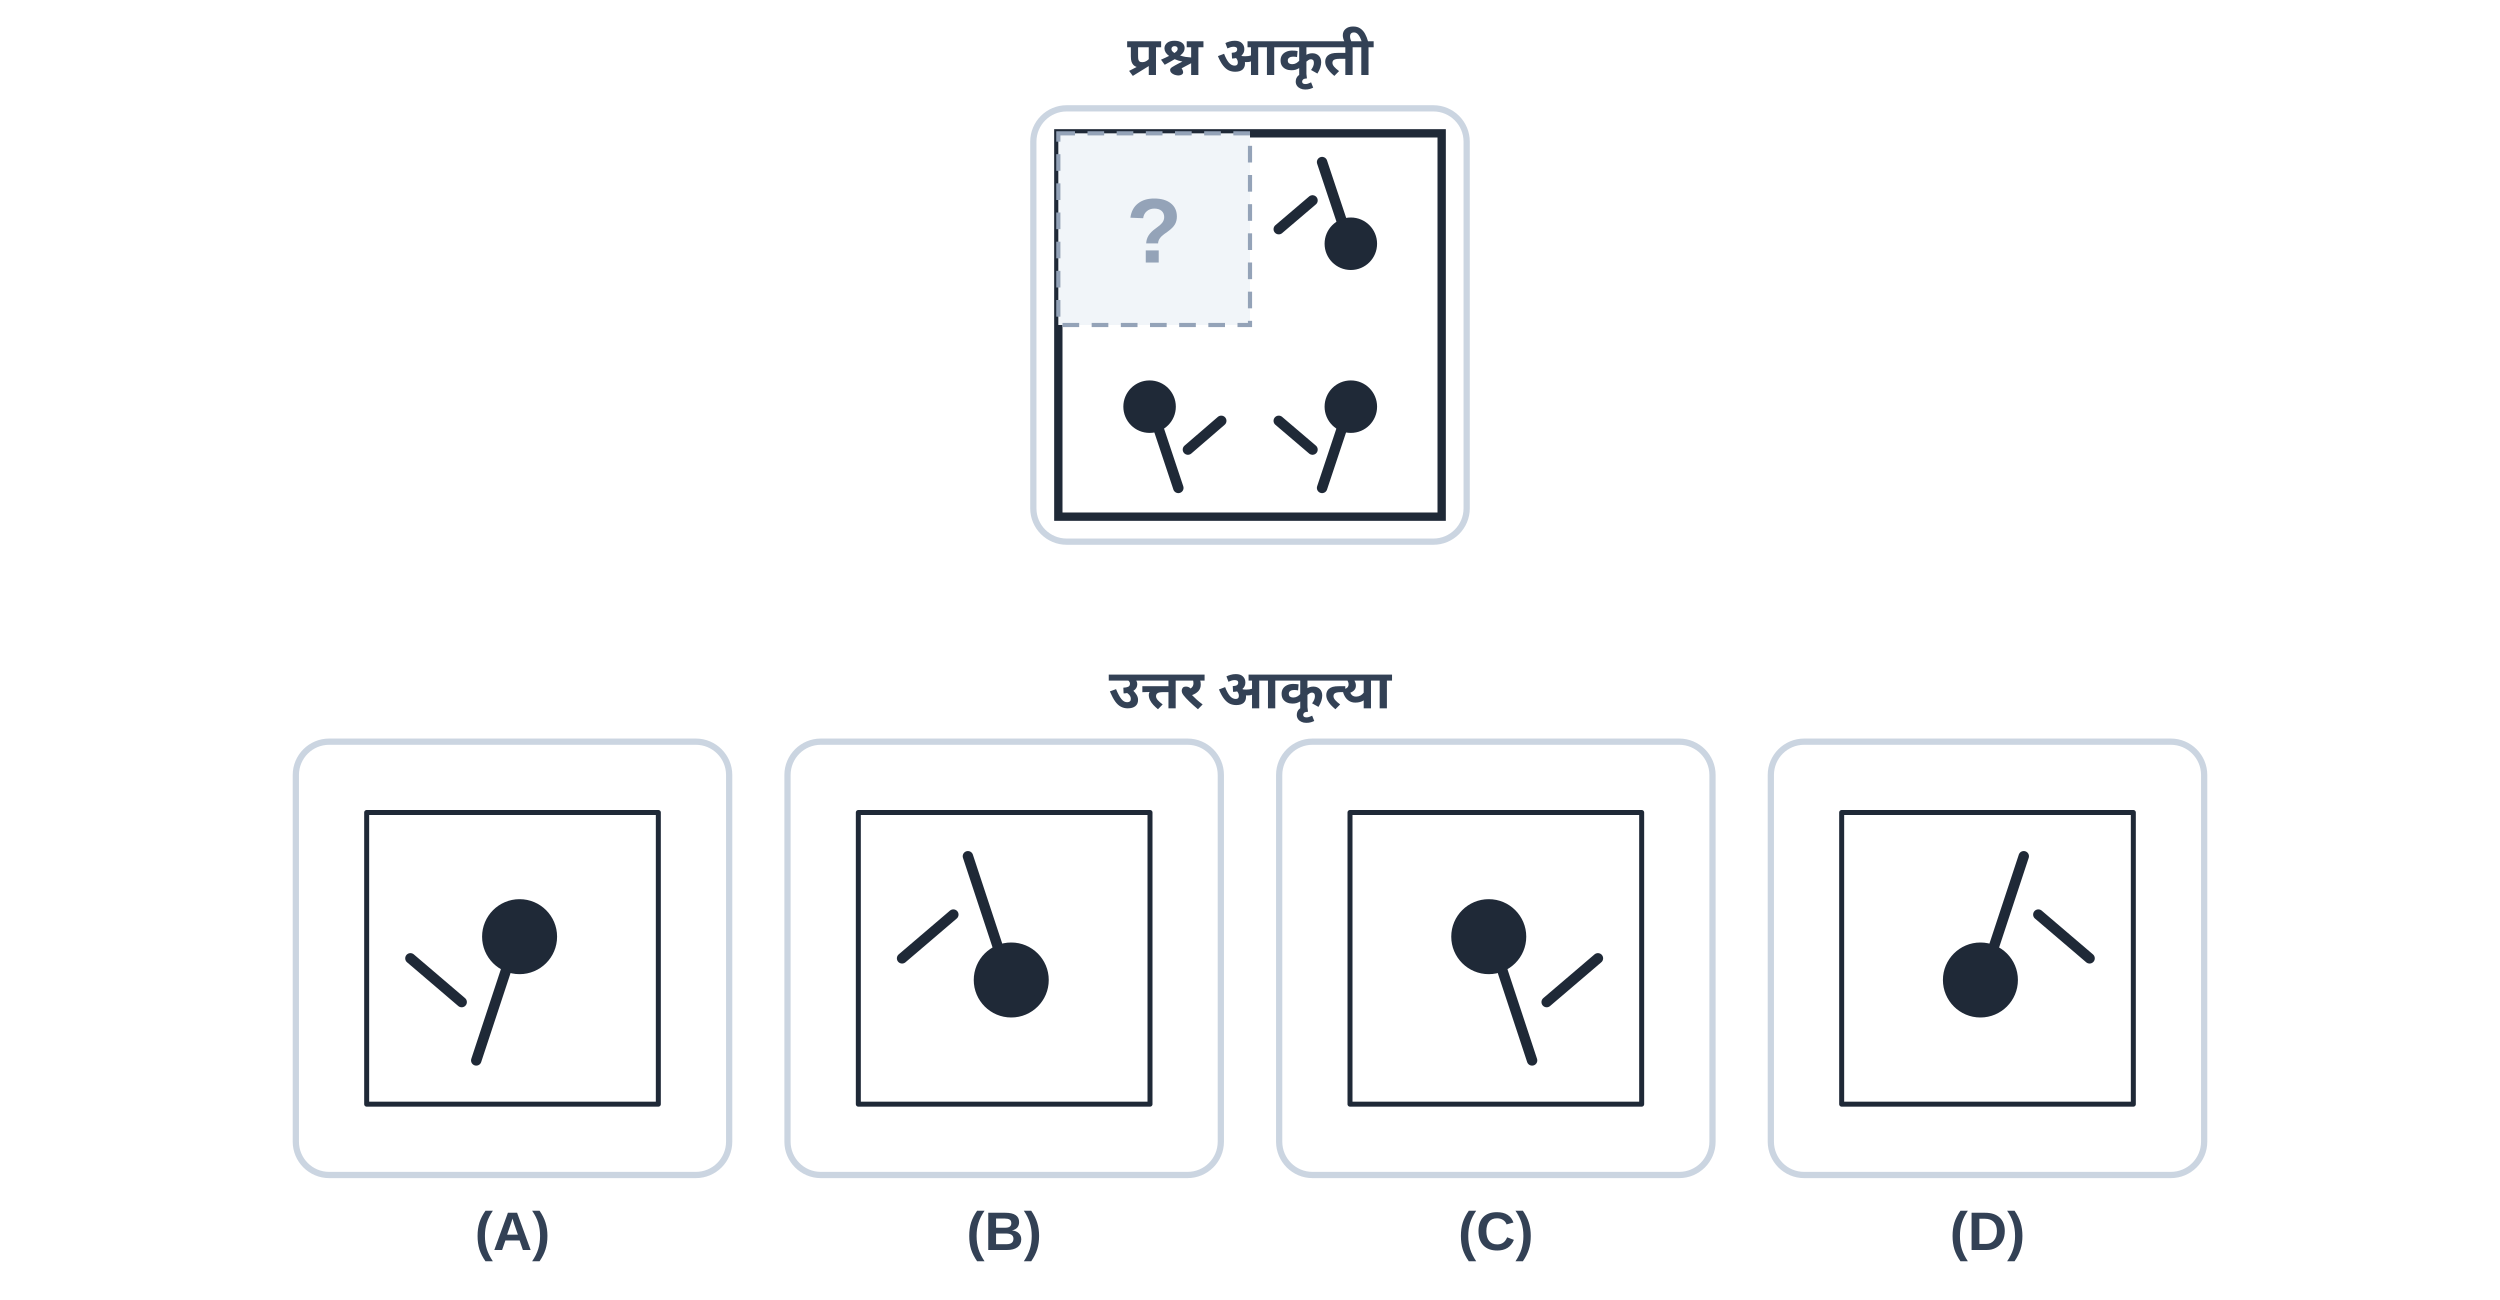
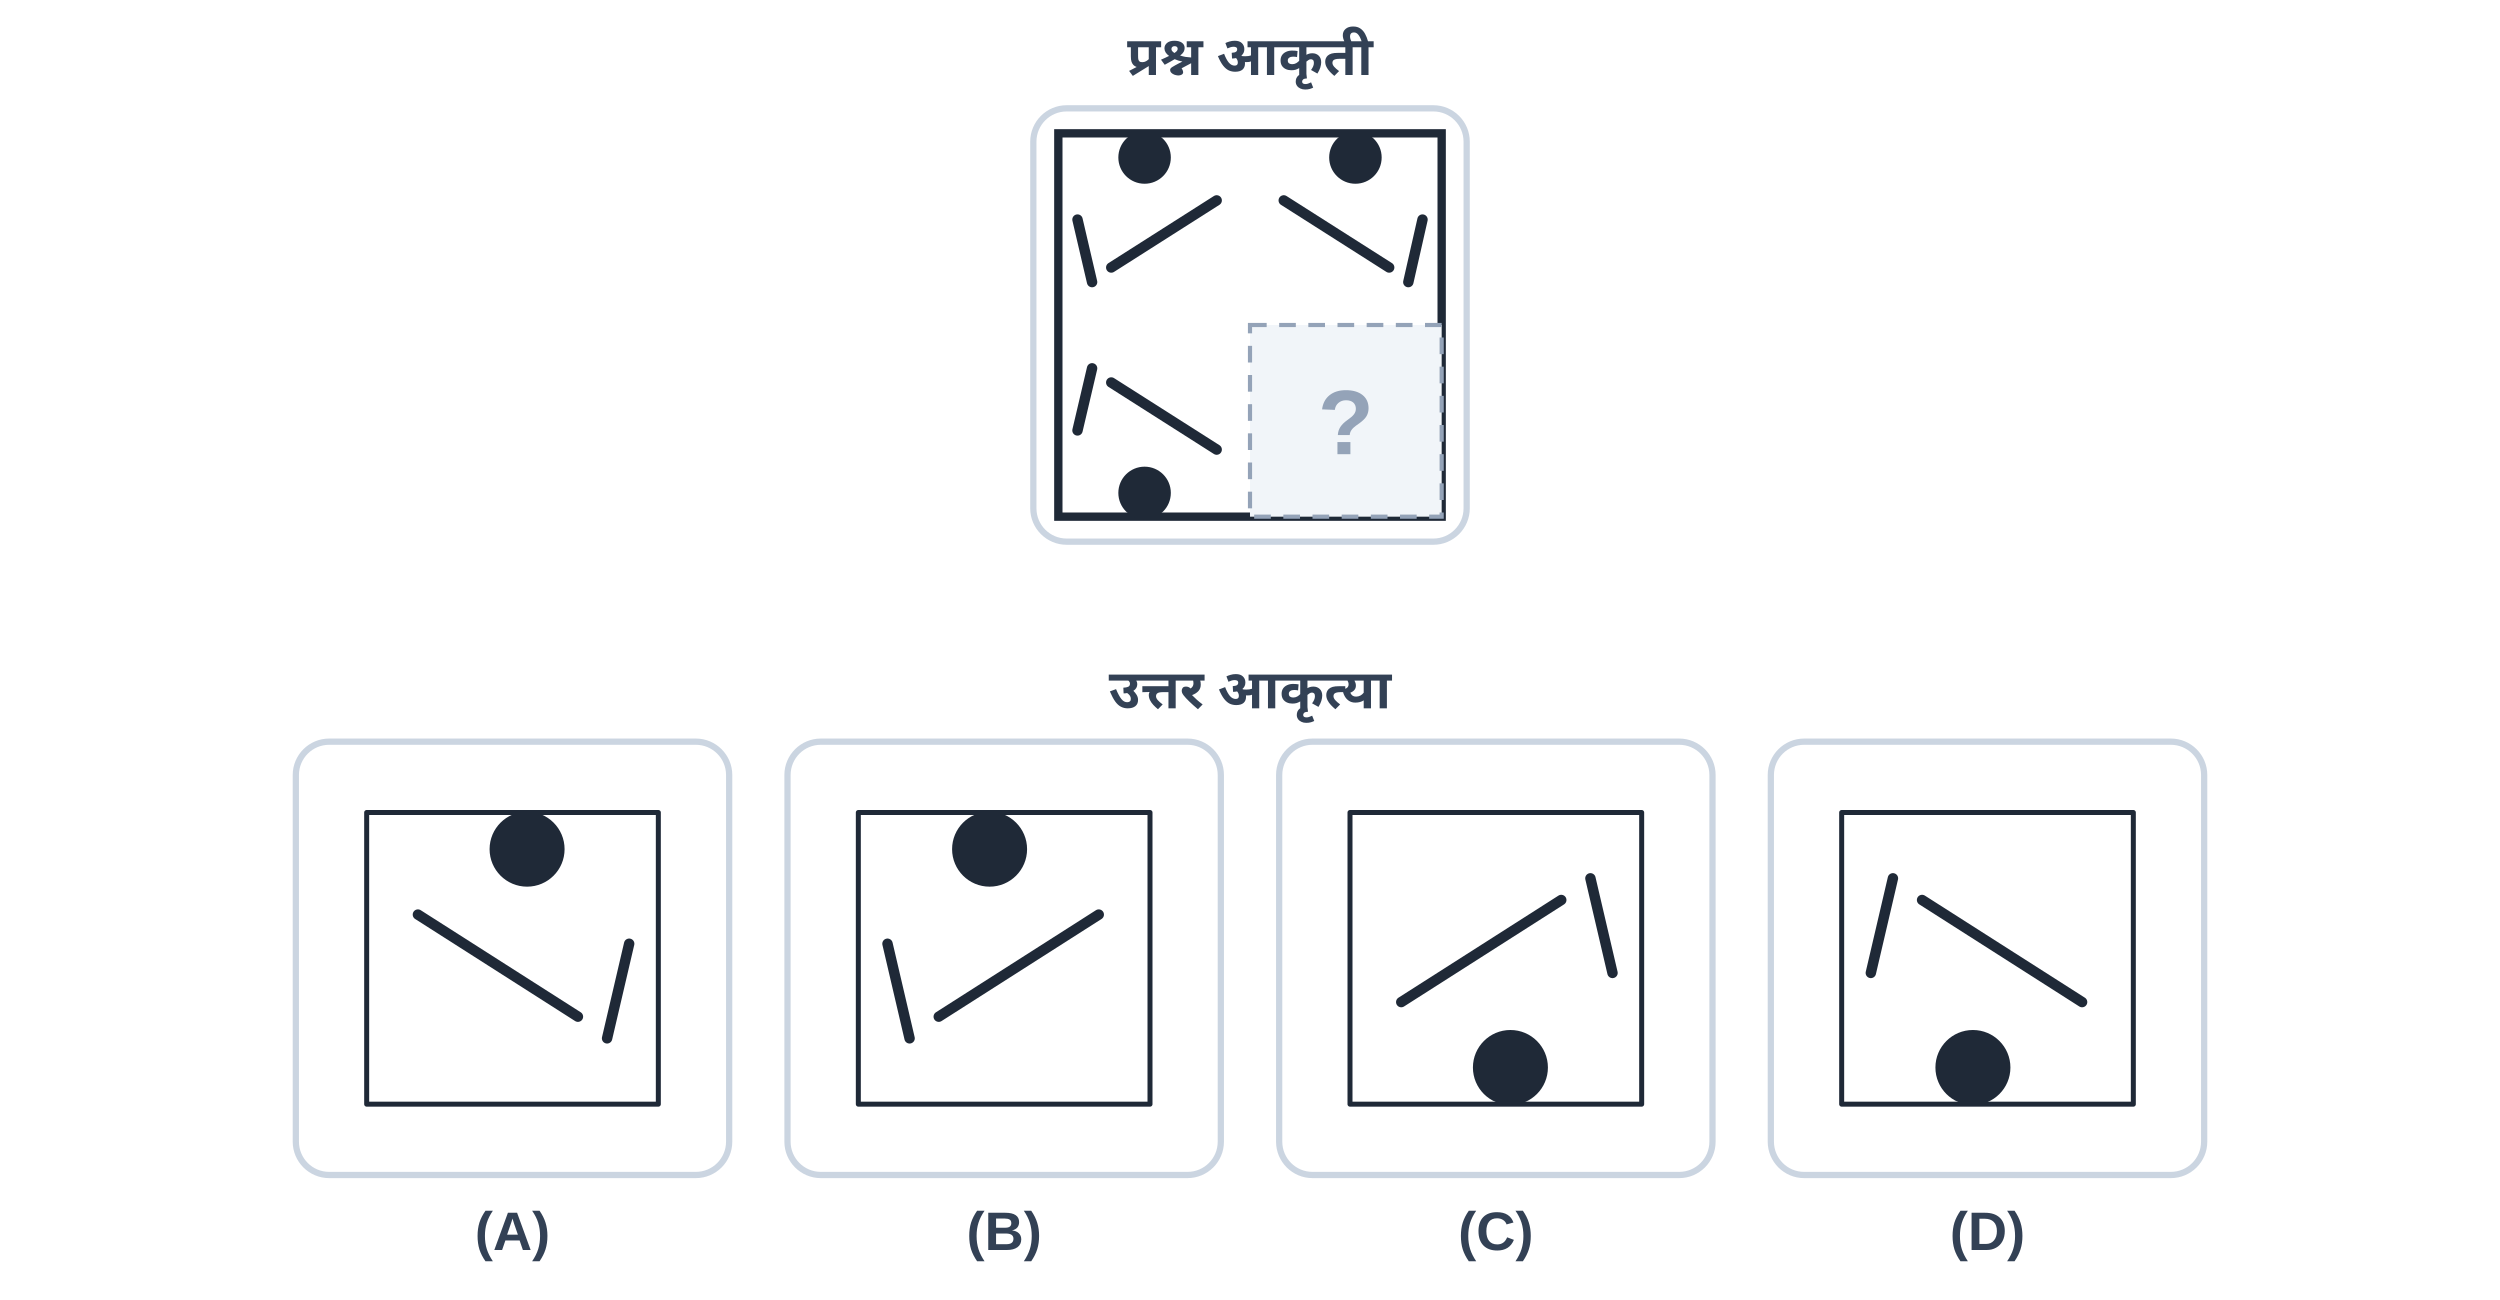
<svg xmlns="http://www.w3.org/2000/svg" viewBox="0 0 600 312" width="600" height="312">
  <rect width="600" height="312" fill="#ffffff" />
  <text x="300" y="18" font-family="Arial, Nirmala UI, Noto Sans Devanagari, Mangal, sans-serif" font-size="13" font-weight="700" fill="#334155" text-anchor="middle">प्रश्न आकृती</text>
  <rect x="248" y="26" width="104" height="104" rx="8" fill="#fff" stroke="#cbd5e1" stroke-width="1.5" />
  <rect x="254" y="32" width="92" height="92" fill="none" stroke="#1f2937" stroke-width="2" />
-   <rect x="254" y="32" width="46" height="46" fill="#f1f5f9" stroke="#94a3b8" stroke-dasharray="4 3" />
-   <text x="277" y="63" font-family="Arial" font-size="22" font-weight="700" fill="#94a3b8" text-anchor="middle">?</text>
-   <polyline points="315,48.1 306.9,55" fill="none" stroke="#1f2937" stroke-width="2.5" stroke-linejoin="round" stroke-linecap="round" />
-   <polyline points="317.3,38.9 324.2,59.6" fill="none" stroke="#1f2937" stroke-width="2.5" stroke-linejoin="round" stroke-linecap="round" />
-   <circle cx="324.2" cy="58.5" r="5.2" fill="#1f2937" stroke="#1f2937" stroke-width="2.2" />
-   <polyline points="285.1,107.9 293.1,101" fill="none" stroke="#1f2937" stroke-width="2.5" stroke-linejoin="round" stroke-linecap="round" />
-   <polyline points="282.8,117.1 275.9,96.4" fill="none" stroke="#1f2937" stroke-width="2.5" stroke-linejoin="round" stroke-linecap="round" />
-   <circle cx="275.9" cy="97.6" r="5.2" fill="#1f2937" stroke="#1f2937" stroke-width="2.2" />
-   <polyline points="315,107.9 306.9,101" fill="none" stroke="#1f2937" stroke-width="2.5" stroke-linejoin="round" stroke-linecap="round" />
-   <polyline points="317.3,117.1 324.2,96.4" fill="none" stroke="#1f2937" stroke-width="2.5" stroke-linejoin="round" stroke-linecap="round" />
-   <circle cx="324.2" cy="97.6" r="5.2" fill="#1f2937" stroke="#1f2937" stroke-width="2.2" />
+   <rect x="300" y="78" width="46" height="46" fill="#f1f5f9" stroke="#94a3b8" stroke-dasharray="4 3" />
+   <text x="323" y="109" font-family="Arial" font-size="22" font-weight="700" fill="#94a3b8" text-anchor="middle">?</text>
+   <polyline points="292,48.1 266.7,64.2" fill="none" stroke="#1f2937" stroke-width="2.5" stroke-linejoin="round" stroke-linecap="round" />
+   <polyline points="262.1,67.7 258.6,52.7" fill="none" stroke="#1f2937" stroke-width="2.5" stroke-linejoin="round" stroke-linecap="round" />
+   <circle cx="274.7" cy="37.8" r="5.2" fill="#1f2937" stroke="#1f2937" stroke-width="2.2" />
+   <polyline points="308.1,48.1 333.4,64.2" fill="none" stroke="#1f2937" stroke-width="2.5" stroke-linejoin="round" stroke-linecap="round" />
+   <polyline points="338,67.7 341.4,52.7" fill="none" stroke="#1f2937" stroke-width="2.5" stroke-linejoin="round" stroke-linecap="round" />
+   <circle cx="325.3" cy="37.8" r="5.2" fill="#1f2937" stroke="#1f2937" stroke-width="2.2" />
+   <polyline points="292,107.9 266.7,91.8" fill="none" stroke="#1f2937" stroke-width="2.5" stroke-linejoin="round" stroke-linecap="round" />
+   <polyline points="262.1,88.4 258.6,103.3" fill="none" stroke="#1f2937" stroke-width="2.5" stroke-linejoin="round" stroke-linecap="round" />
+   <circle cx="274.7" cy="118.3" r="5.2" fill="#1f2937" stroke="#1f2937" stroke-width="2.2" />
  <text x="300" y="170" font-family="Arial, Nirmala UI, Noto Sans Devanagari, Mangal, sans-serif" font-size="13" font-weight="700" fill="#334155" text-anchor="middle">उत्तर आकृत्या</text>
  <rect x="71" y="178" width="104" height="104" rx="8" fill="#fff" stroke="#cbd5e1" stroke-width="1.5" />
  <polygon points="88,195 158,195 158,265 88,265" fill="none" stroke="#1f2937" stroke-width="1.2" stroke-linejoin="round" stroke-linecap="round" />
-   <polyline points="110.8,240.5 98.5,230" fill="none" stroke="#1f2937" stroke-width="2.5" stroke-linejoin="round" stroke-linecap="round" />
-   <polyline points="114.3,254.5 124.7,223" fill="none" stroke="#1f2937" stroke-width="2.5" stroke-linejoin="round" stroke-linecap="round" />
-   <circle cx="124.7" cy="224.8" r="7.9" fill="#1f2937" stroke="#1f2937" stroke-width="2.2" />
+   <polyline points="100.3,219.5 138.7,244" fill="none" stroke="#1f2937" stroke-width="2.5" stroke-linejoin="round" stroke-linecap="round" />
+   <polyline points="145.7,249.2 151,226.5" fill="none" stroke="#1f2937" stroke-width="2.5" stroke-linejoin="round" stroke-linecap="round" />
+   <circle cx="126.5" cy="203.8" r="7.9" fill="#1f2937" stroke="#1f2937" stroke-width="2.2" />
  <text x="123" y="300" font-family="Arial, Nirmala UI, Noto Sans Devanagari, Mangal, sans-serif" font-size="13" font-weight="600" fill="#334155" text-anchor="middle">(A)</text>
  <rect x="189" y="178" width="104" height="104" rx="8" fill="#fff" stroke="#cbd5e1" stroke-width="1.5" />
  <polygon points="206,195 276,195 276,265 206,265" fill="none" stroke="#1f2937" stroke-width="1.2" stroke-linejoin="round" stroke-linecap="round" />
-   <polyline points="228.8,219.5 216.5,230" fill="none" stroke="#1f2937" stroke-width="2.5" stroke-linejoin="round" stroke-linecap="round" />
-   <polyline points="232.3,205.5 242.7,237" fill="none" stroke="#1f2937" stroke-width="2.5" stroke-linejoin="round" stroke-linecap="round" />
-   <circle cx="242.7" cy="235.2" r="7.9" fill="#1f2937" stroke="#1f2937" stroke-width="2.2" />
+   <polyline points="263.7,219.5 225.3,244" fill="none" stroke="#1f2937" stroke-width="2.5" stroke-linejoin="round" stroke-linecap="round" />
+   <polyline points="218.3,249.2 213,226.5" fill="none" stroke="#1f2937" stroke-width="2.5" stroke-linejoin="round" stroke-linecap="round" />
+   <circle cx="237.5" cy="203.8" r="7.9" fill="#1f2937" stroke="#1f2937" stroke-width="2.2" />
  <text x="241" y="300" font-family="Arial, Nirmala UI, Noto Sans Devanagari, Mangal, sans-serif" font-size="13" font-weight="600" fill="#334155" text-anchor="middle">(B)</text>
  <rect x="307" y="178" width="104" height="104" rx="8" fill="#fff" stroke="#cbd5e1" stroke-width="1.5" />
  <polygon points="324,195 394,195 394,265 324,265" fill="none" stroke="#1f2937" stroke-width="1.2" stroke-linejoin="round" stroke-linecap="round" />
-   <polyline points="371.2,240.5 383.5,230" fill="none" stroke="#1f2937" stroke-width="2.5" stroke-linejoin="round" stroke-linecap="round" />
-   <polyline points="367.7,254.5 357.3,223" fill="none" stroke="#1f2937" stroke-width="2.5" stroke-linejoin="round" stroke-linecap="round" />
-   <circle cx="357.3" cy="224.8" r="7.9" fill="#1f2937" stroke="#1f2937" stroke-width="2.2" />
+   <polyline points="336.3,240.5 374.7,216" fill="none" stroke="#1f2937" stroke-width="2.5" stroke-linejoin="round" stroke-linecap="round" />
+   <polyline points="381.7,210.8 387,233.5" fill="none" stroke="#1f2937" stroke-width="2.5" stroke-linejoin="round" stroke-linecap="round" />
+   <circle cx="362.5" cy="256.2" r="7.9" fill="#1f2937" stroke="#1f2937" stroke-width="2.2" />
  <text x="359" y="300" font-family="Arial, Nirmala UI, Noto Sans Devanagari, Mangal, sans-serif" font-size="13" font-weight="600" fill="#334155" text-anchor="middle">(C)</text>
  <rect x="425" y="178" width="104" height="104" rx="8" fill="#fff" stroke="#cbd5e1" stroke-width="1.5" />
  <polygon points="442,195 512,195 512,265 442,265" fill="none" stroke="#1f2937" stroke-width="1.2" stroke-linejoin="round" stroke-linecap="round" />
-   <polyline points="489.2,219.5 501.5,230" fill="none" stroke="#1f2937" stroke-width="2.5" stroke-linejoin="round" stroke-linecap="round" />
-   <polyline points="485.7,205.5 475.3,237" fill="none" stroke="#1f2937" stroke-width="2.5" stroke-linejoin="round" stroke-linecap="round" />
-   <circle cx="475.3" cy="235.2" r="7.9" fill="#1f2937" stroke="#1f2937" stroke-width="2.2" />
+   <polyline points="499.7,240.5 461.3,216" fill="none" stroke="#1f2937" stroke-width="2.5" stroke-linejoin="round" stroke-linecap="round" />
+   <polyline points="454.3,210.8 449,233.5" fill="none" stroke="#1f2937" stroke-width="2.5" stroke-linejoin="round" stroke-linecap="round" />
+   <circle cx="473.5" cy="256.2" r="7.9" fill="#1f2937" stroke="#1f2937" stroke-width="2.2" />
  <text x="477" y="300" font-family="Arial, Nirmala UI, Noto Sans Devanagari, Mangal, sans-serif" font-size="13" font-weight="600" fill="#334155" text-anchor="middle">(D)</text>
</svg>
